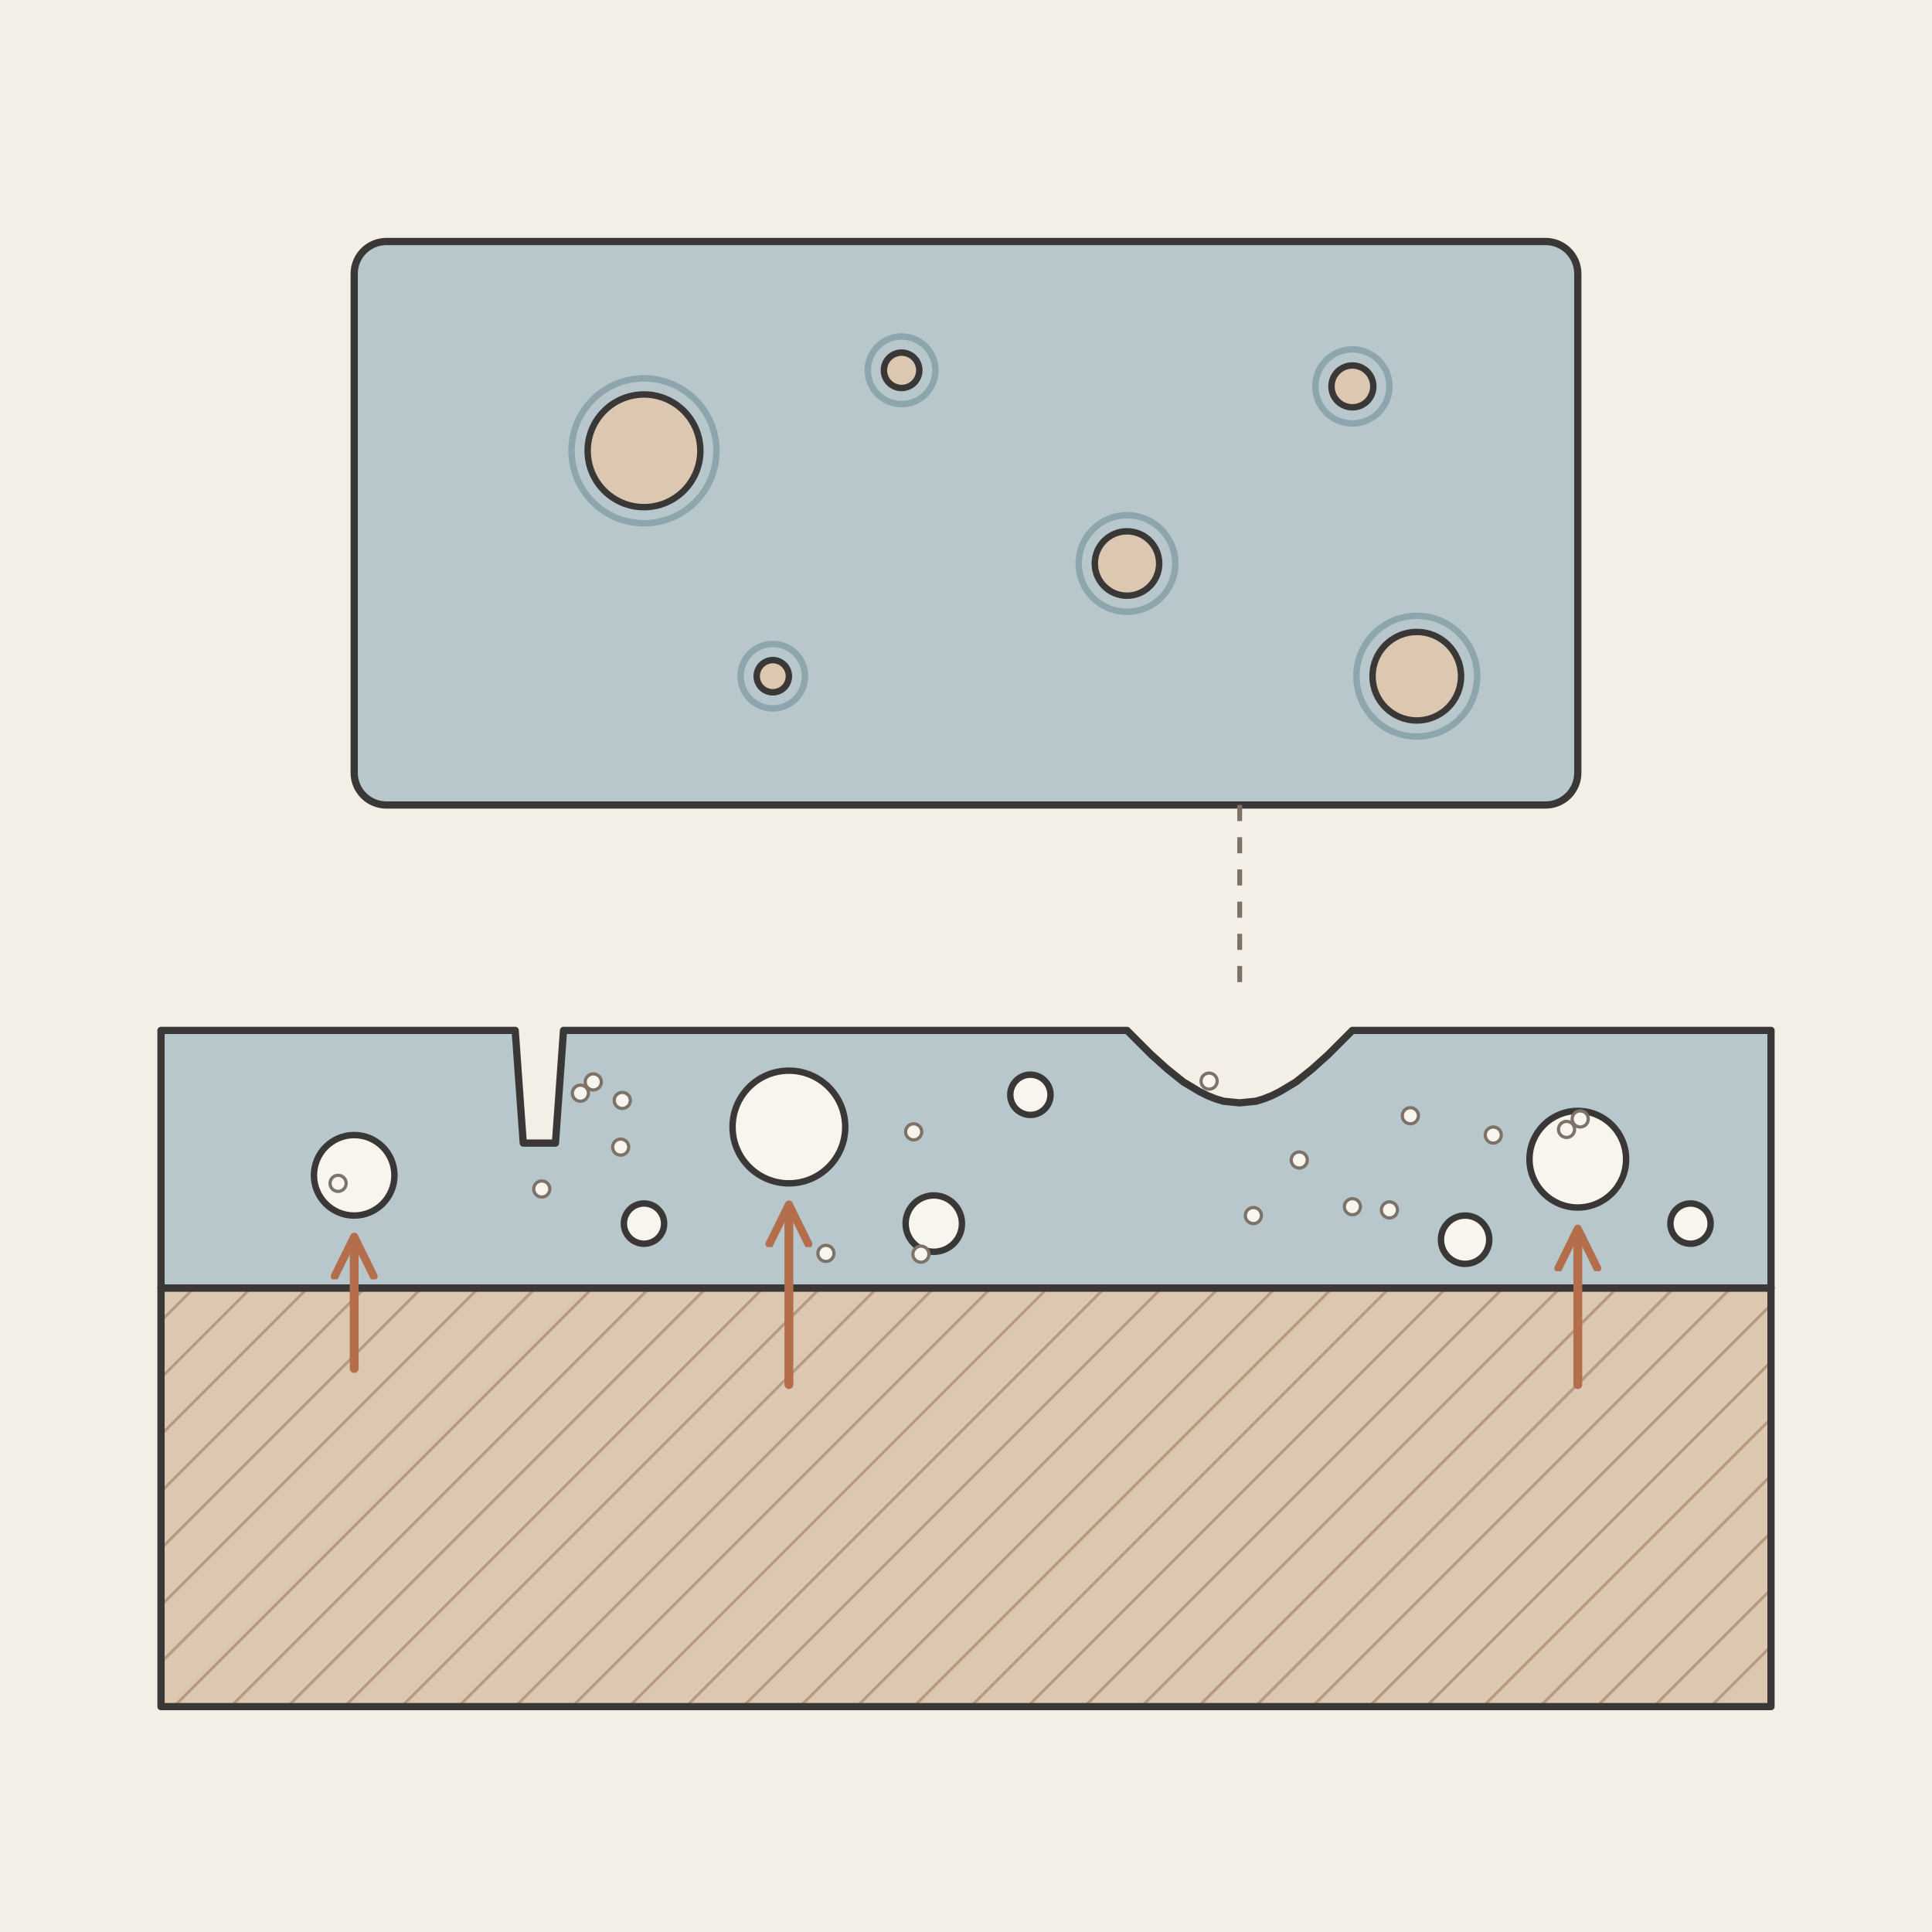
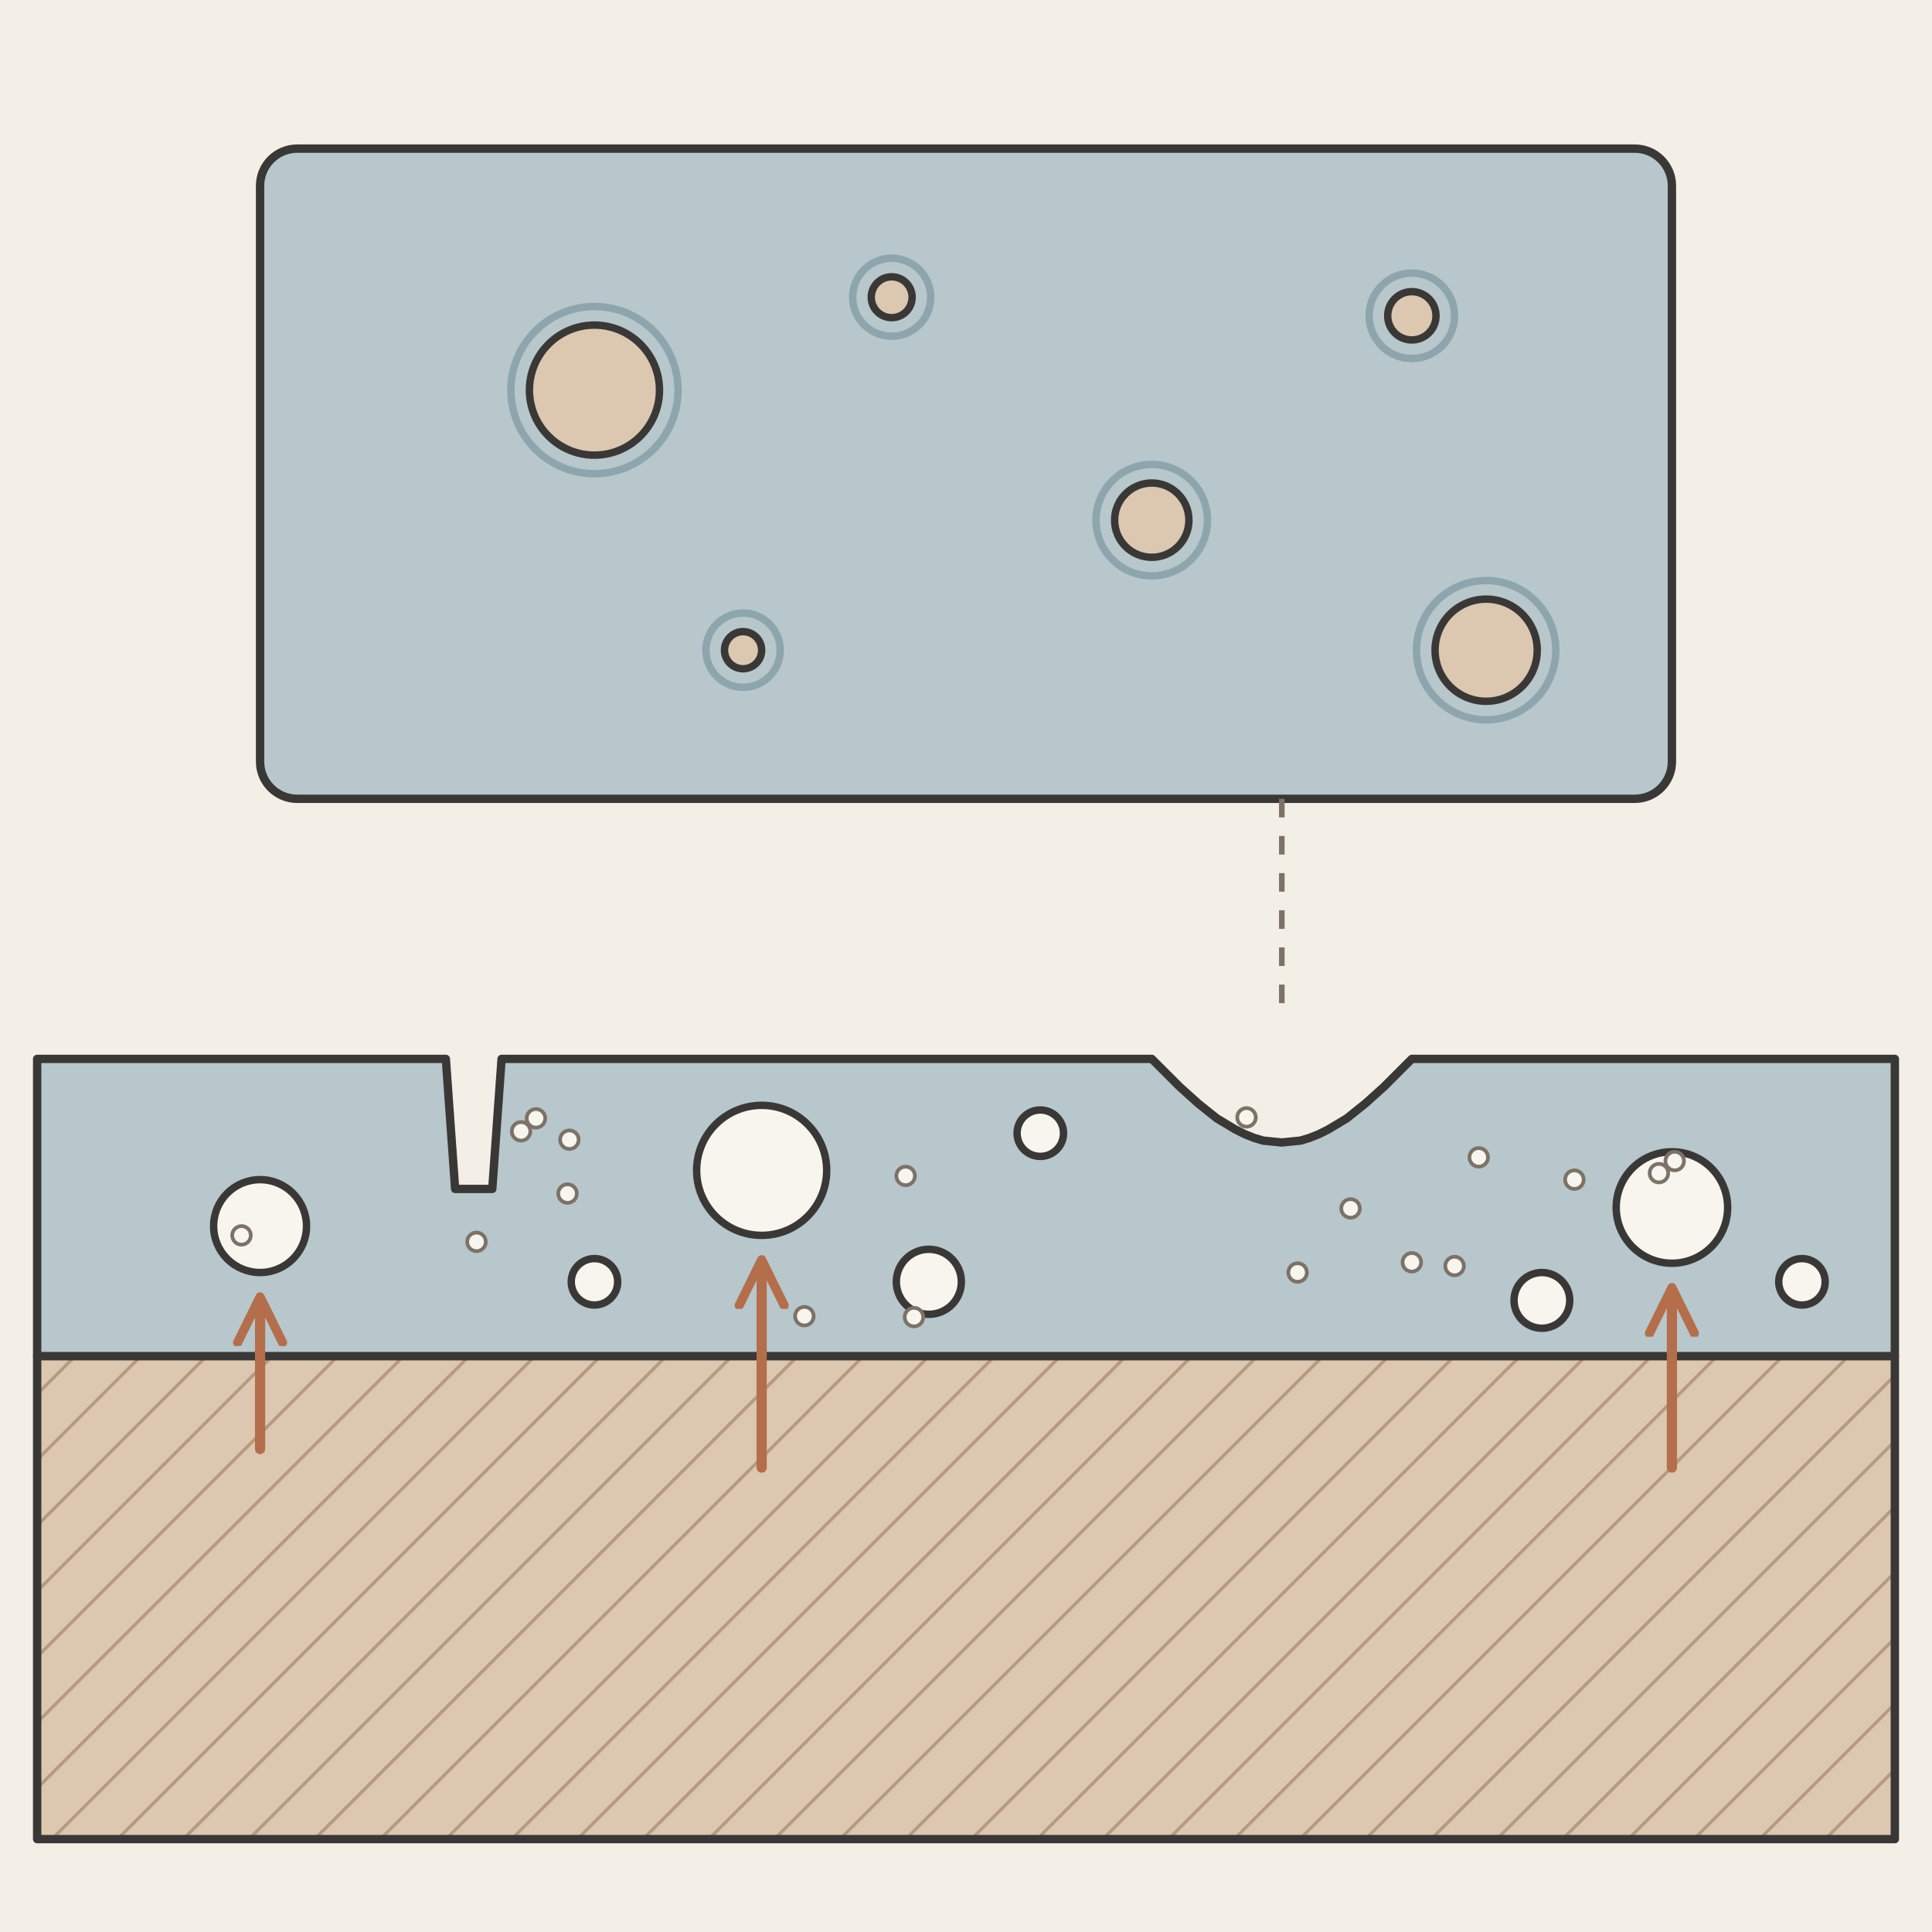
- <svg xmlns="http://www.w3.org/2000/svg" viewBox="0 0 240 240" width="240" height="240">
+ <svg xmlns="http://www.w3.org/2000/svg" viewBox="16 14 208 208" width="208" height="208">
  <rect width="240" height="240" fill="#F3EEE6" />
  <defs>
    <pattern id="h" width="5" height="5" patternUnits="userSpaceOnUse" patternTransform="rotate(45)">
      <rect width="5" height="5" fill="#DCC7B1" />
      <line x1="0" y1="0" x2="0" y2="5" stroke="#B79A80" stroke-width="0.7" />
    </pattern>
    <marker id="a" viewBox="0 0 8 8" refX="6.5" refY="4" markerWidth="5.5" markerHeight="5.5" orient="auto-start-reverse">
      <path d="M0.5,0.8L7,4L0.5,7.2" fill="none" stroke="#B46E4B" stroke-width="1.3" stroke-linecap="round" stroke-linejoin="round" />
    </marker>
    <marker id="aa" viewBox="0 0 8 8" refX="6.5" refY="4" markerWidth="5.5" markerHeight="5.5" orient="auto-start-reverse">
      <path d="M0.5,0.8L7,4L0.5,7.2" fill="none" stroke="#3D5965" stroke-width="1.3" stroke-linecap="round" stroke-linejoin="round" />
    </marker>
    <marker id="al" viewBox="0 0 8 8" refX="6.5" refY="4" markerWidth="5.5" markerHeight="5.5" orient="auto-start-reverse">
      <path d="M0.5,0.8L7,4L0.5,7.2" fill="none" stroke="#D9A441" stroke-width="1.3" stroke-linecap="round" stroke-linejoin="round" />
    </marker>
  </defs>
  <path d="M20,160L23.3,160L26.7,160L30,160L33.3,160L36.7,160L40,160L43.3,160L46.7,160L50,160L53.3,160L56.7,160L60,160L63.3,160L66.7,160L70,160L73.3,160L76.7,160L80,160L83.3,160L86.7,160L90,160L93.3,160L96.7,160L100,160L103.3,160L106.7,160L110,160L113.3,160L116.7,160L120,160L123.3,160L126.7,160L130,160L133.3,160L136.7,160L140,160L143.3,160L146.7,160L150,160L153.3,160L156.7,160L160,160L163.3,160L166.7,160L170,160L173.3,160L176.7,160L180,160L183.3,160L186.7,160L190,160L193.3,160L196.7,160L200,160L203.3,160L206.7,160L210,160L213.3,160L216.7,160L220,160L220,212L20,212Z" fill="url(#h)" stroke="#3A3836" stroke-width="0.9" stroke-linejoin="round" />
  <path d="M20,128L21,128L22,128L23,128L24,128L25,128L26,128L27,128L28,128L29,128L30,128L31,128L32,128L33,128L34,128L35,128L36,128L37,128L38,128L39,128L40,128L41,128L42,128L43,128L44,128L45,128L46,128L47,128L48,128L49,128L50,128L51,128L52,128L53,128L54,128L55,128L56,128L57,128L58,128L59,128L60,128L61,128L62,128L63,128L64,128L65,142L66,142L67,142L68,142L69,142L70,128L71,128L72,128L73,128L74,128L75,128L76,128L77,128L78,128L79,128L80,128L81,128L82,128L83,128L84,128L85,128L86,128L87,128L88,128L89,128L90,128L91,128L92,128L93,128L94,128L95,128L96,128L97,128L98,128L99,128L100,128L101,128L102,128L103,128L104,128L105,128L106,128L107,128L108,128L109,128L110,128L111,128L112,128L113,128L114,128L115,128L116,128L117,128L118,128L119,128L120,128L121,128L122,128L123,128L124,128L125,128L126,128L127,128L128,128L129,128L130,128L131,128L132,128L133,128L134,128L135,128L136,128L137,128L138,128L139,128L140,128L141,129L142,130L143,131L144,131.9L145,132.8L146,133.6L147,134.4L148,135L149,135.6L150,136.1L151,136.5L152,136.8L153,136.9L154,137L155,136.9L156,136.8L157,136.5L158,136.1L159,135.6L160,135L161,134.4L162,133.6L163,132.8L164,131.9L165,131L166,130L167,129L168,128L169,128L170,128L171,128L172,128L173,128L174,128L175,128L176,128L177,128L178,128L179,128L180,128L181,128L182,128L183,128L184,128L185,128L186,128L187,128L188,128L189,128L190,128L191,128L192,128L193,128L194,128L195,128L196,128L197,128L198,128L199,128L200,128L201,128L202,128L203,128L204,128L205,128L206,128L207,128L208,128L209,128L210,128L211,128L212,128L213,128L214,128L215,128L216,128L217,128L218,128L219,128L220,128L220,160L216.7,160L213.3,160L210,160L206.7,160L203.3,160L200,160L196.7,160L193.3,160L190,160L186.7,160L183.3,160L180,160L176.7,160L173.3,160L170,160L166.7,160L163.3,160L160,160L156.7,160L153.3,160L150,160L146.7,160L143.3,160L140,160L136.7,160L133.3,160L130,160L126.7,160L123.3,160L120,160L116.7,160L113.3,160L110,160L106.7,160L103.3,160L100,160L96.7,160L93.3,160L90,160L86.7,160L83.3,160L80,160L76.7,160L73.3,160L70,160L66.7,160L63.3,160L60,160L56.7,160L53.3,160L50,160L46.7,160L43.3,160L40,160L36.7,160L33.3,160L30,160L26.7,160L23.3,160L20,160Z" fill="#B7C7CC" fill-opacity="1" stroke="#3A3836" stroke-width="0.9" stroke-linejoin="round" />
  <circle cx="44" cy="146" r="5" fill="#F8F5EF" stroke="#3A3836" stroke-width="0.8" />
  <circle cx="98" cy="140" r="7" fill="#F8F5EF" stroke="#3A3836" stroke-width="0.8" />
  <circle cx="116" cy="152" r="3.5" fill="#F8F5EF" stroke="#3A3836" stroke-width="0.8" />
  <circle cx="196" cy="144" r="6" fill="#F8F5EF" stroke="#3A3836" stroke-width="0.8" />
  <circle cx="182" cy="154" r="3" fill="#F8F5EF" stroke="#3A3836" stroke-width="0.8" />
  <circle cx="80" cy="152" r="2.5" fill="#F8F5EF" stroke="#3A3836" stroke-width="0.8" />
  <circle cx="210" cy="152" r="2.5" fill="#F8F5EF" stroke="#3A3836" stroke-width="0.8" />
  <circle cx="128" cy="136" r="2.5" fill="#F8F5EF" stroke="#3A3836" stroke-width="0.8" />
  <circle cx="155.7" cy="151" r="1" fill="#F8F5EF" stroke="#7C7268" stroke-width="0.4" />
  <circle cx="67.3" cy="147.7" r="1" fill="#F8F5EF" stroke="#7C7268" stroke-width="0.4" />
  <circle cx="42" cy="147" r="1" fill="#F8F5EF" stroke="#7C7268" stroke-width="0.4" />
  <circle cx="161.4" cy="144.1" r="1" fill="#F8F5EF" stroke="#7C7268" stroke-width="0.4" />
  <circle cx="196.3" cy="139" r="1" fill="#F8F5EF" stroke="#7C7268" stroke-width="0.4" />
  <circle cx="172.6" cy="150.3" r="1" fill="#F8F5EF" stroke="#7C7268" stroke-width="0.4" />
  <circle cx="150.2" cy="134.3" r="1" fill="#F8F5EF" stroke="#7C7268" stroke-width="0.4" />
  <circle cx="113.5" cy="140.6" r="1" fill="#F8F5EF" stroke="#7C7268" stroke-width="0.4" />
  <circle cx="194.6" cy="140.3" r="1" fill="#F8F5EF" stroke="#7C7268" stroke-width="0.4" />
  <circle cx="168" cy="149.9" r="1" fill="#F8F5EF" stroke="#7C7268" stroke-width="0.4" />
  <circle cx="73.7" cy="134.4" r="1" fill="#F8F5EF" stroke="#7C7268" stroke-width="0.4" />
  <circle cx="175.2" cy="138.6" r="1" fill="#F8F5EF" stroke="#7C7268" stroke-width="0.4" />
  <circle cx="77.3" cy="136.7" r="1" fill="#F8F5EF" stroke="#7C7268" stroke-width="0.4" />
  <circle cx="114.4" cy="155.8" r="1" fill="#F8F5EF" stroke="#7C7268" stroke-width="0.4" />
  <circle cx="72.1" cy="135.8" r="1" fill="#F8F5EF" stroke="#7C7268" stroke-width="0.4" />
  <circle cx="185.5" cy="141" r="1" fill="#F8F5EF" stroke="#7C7268" stroke-width="0.4" />
  <circle cx="102.6" cy="155.7" r="1" fill="#F8F5EF" stroke="#7C7268" stroke-width="0.4" />
  <circle cx="77.1" cy="142.5" r="1" fill="#F8F5EF" stroke="#7C7268" stroke-width="0.4" />
  <path d="M44,170L44,154" fill="none" stroke="#B46E4B" stroke-width="1.1" stroke-linecap="round" marker-end="url(#a)" />
  <path d="M98,172L98,150" fill="none" stroke="#B46E4B" stroke-width="1.1" stroke-linecap="round" marker-end="url(#a)" />
  <path d="M196,172L196,153" fill="none" stroke="#B46E4B" stroke-width="1.1" stroke-linecap="round" marker-end="url(#a)" />
  <rect x="44" y="30" width="152" height="70" rx="4" fill="#B7C7CC" stroke="#3A3836" stroke-width="0.9" />
  <circle cx="80" cy="56" r="7" fill="#DCC7B1" stroke="#3A3836" stroke-width="0.8" />
  <circle cx="80" cy="56" r="9" fill="none" stroke="#8FA5AD" stroke-width="0.8" />
  <circle cx="140" cy="70" r="4" fill="#DCC7B1" stroke="#3A3836" stroke-width="0.8" />
  <circle cx="140" cy="70" r="6" fill="none" stroke="#8FA5AD" stroke-width="0.8" />
  <circle cx="112" cy="46" r="2.2" fill="#DCC7B1" stroke="#3A3836" stroke-width="0.8" />
  <circle cx="112" cy="46" r="4.2" fill="none" stroke="#8FA5AD" stroke-width="0.8" />
  <circle cx="168" cy="48" r="2.6" fill="#DCC7B1" stroke="#3A3836" stroke-width="0.8" />
  <circle cx="168" cy="48" r="4.6" fill="none" stroke="#8FA5AD" stroke-width="0.8" />
  <circle cx="96" cy="84" r="2" fill="#DCC7B1" stroke="#3A3836" stroke-width="0.8" />
  <circle cx="96" cy="84" r="4" fill="none" stroke="#8FA5AD" stroke-width="0.8" />
  <circle cx="176" cy="84" r="5.5" fill="#DCC7B1" stroke="#3A3836" stroke-width="0.8" />
  <circle cx="176" cy="84" r="7.5" fill="none" stroke="#8FA5AD" stroke-width="0.8" />
  <path d="M154,100L154,122" fill="none" stroke="#7C7268" stroke-width="0.6" stroke-dasharray="2 2" />
</svg>
